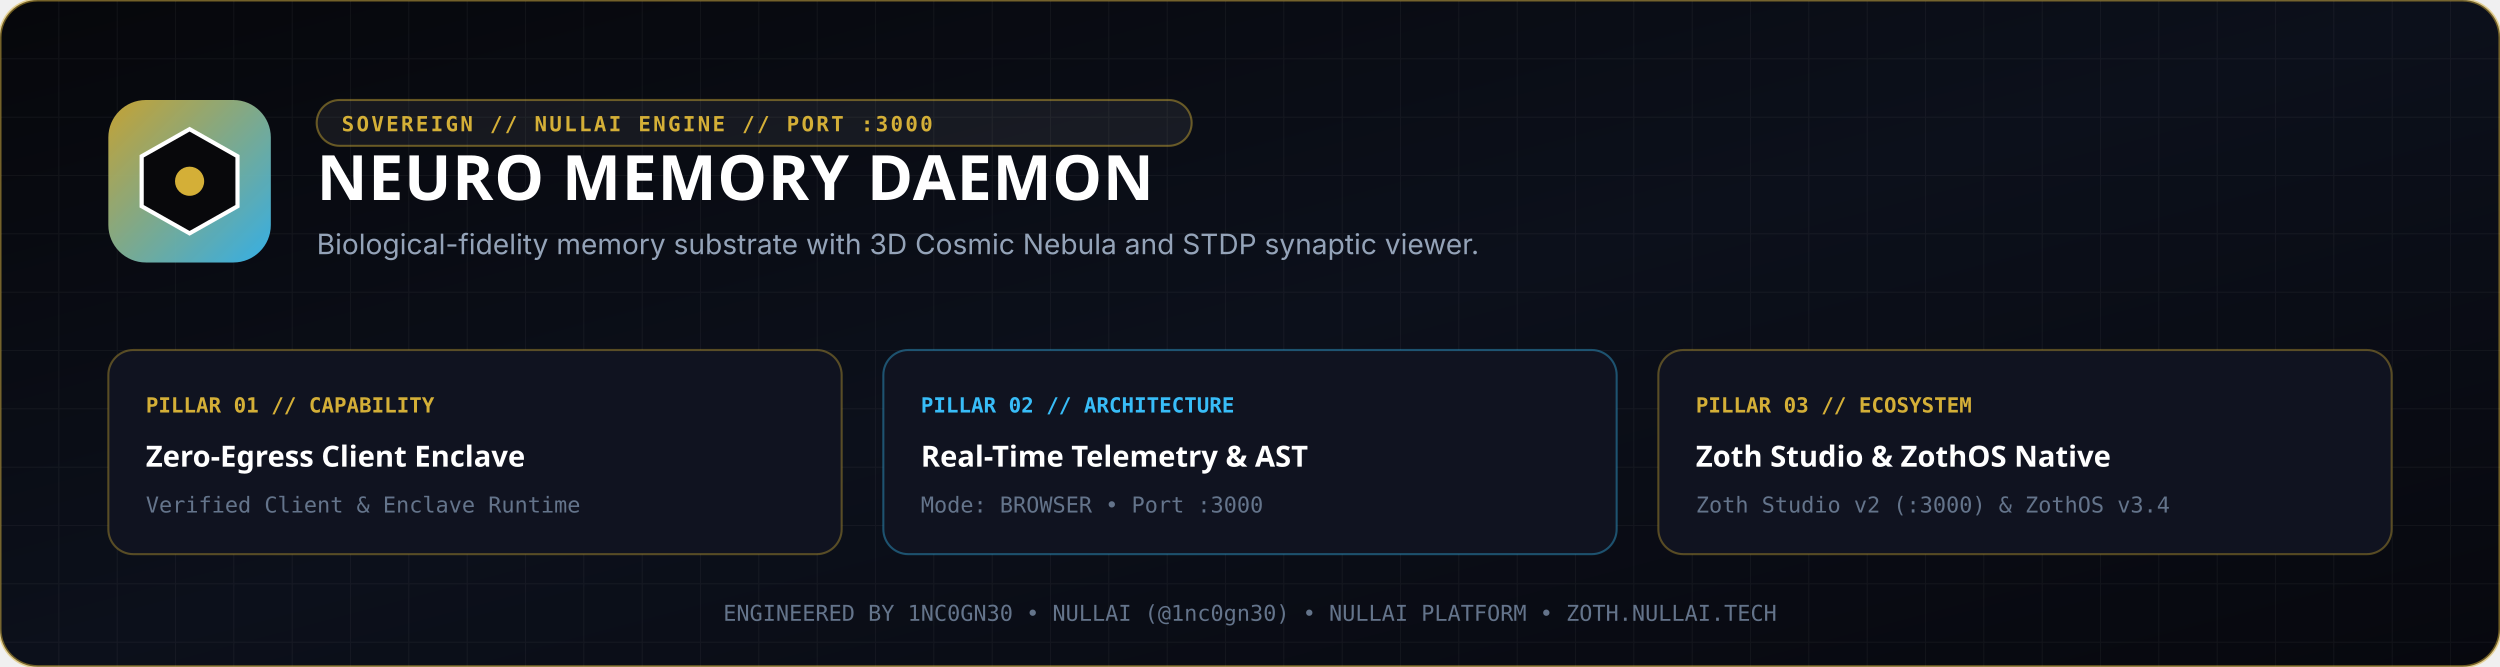
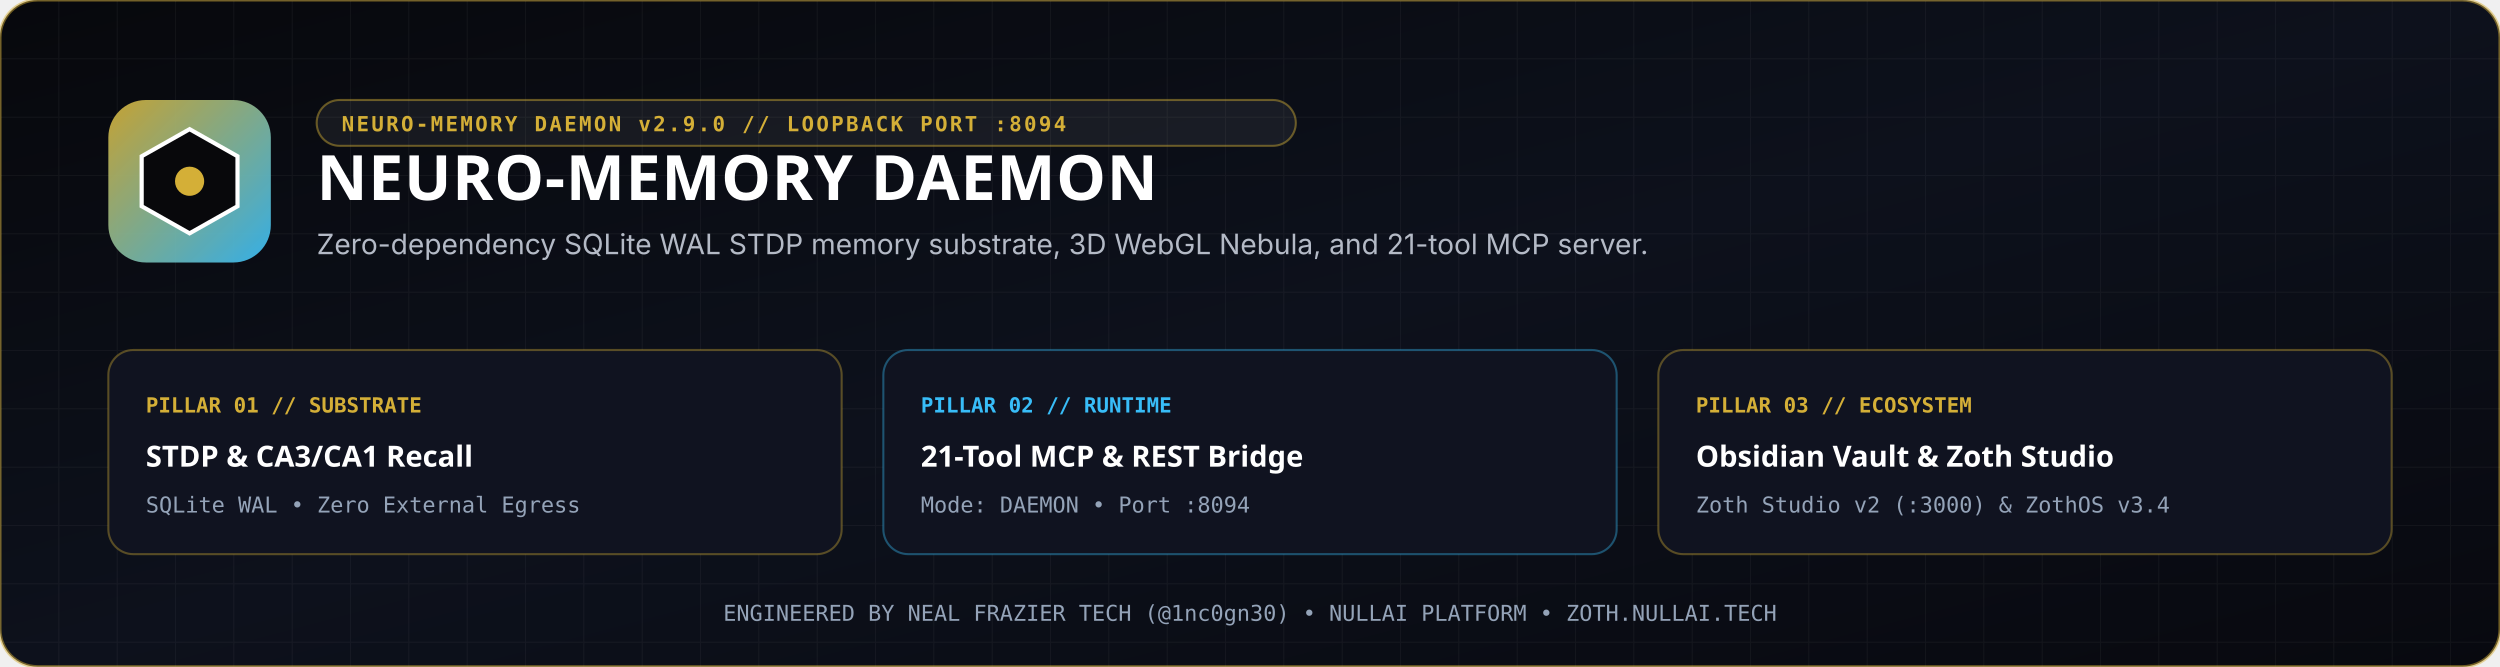
- <svg xmlns="http://www.w3.org/2000/svg" viewBox="0 0 1200 320" width="100%" height="100%">
+ <svg xmlns="http://www.w3.org/2000/svg" viewBox="0 0 1200 320" width="100%" height="100%" role="img" aria-label="Neuro-Memory Daemon v2.9.0 — Local Loopback STDP Memory Substrate (:8094)">
  <defs>
    <linearGradient id="bg" x1="0%" y1="0%" x2="100%" y2="100%">
-       <stop offset="0%" stop-color="#06070B" />
-       <stop offset="50%" stop-color="#0C101B" />
-       <stop offset="100%" stop-color="#07080E" />
+       <stop offset="0%" stop-color="#07080C" />
+       <stop offset="50%" stop-color="#0D111C" />
+       <stop offset="100%" stop-color="#08090F" />
    </linearGradient>
    <linearGradient id="accent" x1="0%" y1="0%" x2="100%" y2="100%">
      <stop offset="0%" stop-color="#D4AF37" />
      <stop offset="100%" stop-color="#38BDF8" />
    </linearGradient>
    <pattern id="grid" width="28" height="28" patternUnits="userSpaceOnUse">
      <path d="M 28 0 L 0 0 0 28" fill="none" stroke="rgba(255,255,255,0.04)" stroke-width="1" />
    </pattern>
  </defs>
  <rect width="1200" height="320" rx="18" fill="url(#bg)" stroke="#D4AF37" stroke-opacity="0.5" stroke-width="1.5" />
  <rect width="1200" height="320" rx="18" fill="url(#grid)" />
  <g transform="translate(52, 48)">
    <rect width="78" height="78" rx="18" fill="url(#accent)" opacity="0.92" />
    <polygon points="39,14 62,27 62,51 39,64 16,51 16,27" fill="#08080B" stroke="#FFFFFF" stroke-width="2" />
    <circle cx="39" cy="39" r="7" fill="#D4AF37" />
  </g>
  <g transform="translate(152, 62)">
-     <rect x="0" y="-14" width="420" height="22" rx="11" fill="rgba(255,255,255,0.06)" stroke="#D4AF37" stroke-opacity="0.45" />
-     <text x="12" y="1" fill="#D4AF37" font-family="JetBrains Mono, monospace" font-size="10" font-weight="700" letter-spacing="1.1">SOVEREIGN // NULLAI ENGINE // PORT :3000</text>
-     <text x="0" y="34" fill="#FFFFFF" font-family="Syne, Space Grotesk, sans-serif" font-size="30" font-weight="800" letter-spacing="0.4">NEURO MEMORY DAEMON</text>
-     <text x="0" y="60" fill="#94A3B8" font-family="Inter, sans-serif" font-size="13.5">Biological-fidelity memory substrate with 3D Cosmic Nebula and STDP synaptic viewer.</text>
+     <rect x="0" y="-14" width="470" height="22" rx="11" fill="rgba(255,255,255,0.06)" stroke="#D4AF37" stroke-opacity="0.45" />
+     <text x="12" y="1" fill="#D4AF37" font-family="JetBrains Mono, monospace" font-size="10" font-weight="700" letter-spacing="1.1">NEURO-MEMORY DAEMON v2.9.0 // LOOPBACK PORT :8094</text>
+     <text x="0" y="34" fill="#FFFFFF" font-family="Space Grotesk, sans-serif" font-size="30" font-weight="800" letter-spacing="0.4">NEURO-MEMORY DAEMON</text>
+     <text x="0" y="60" fill="#B4BAC6" font-family="Inter, sans-serif" font-size="13.5">Zero-dependency SQLite WAL STDP memory substrate, 3D WebGL Nebula, and 21-tool MCP server.</text>
  </g>
  <g transform="translate(52, 168)">
    <rect x="0" y="0" width="352" height="98" rx="12" fill="#101320" stroke="#D4AF37" stroke-opacity="0.38" />
-     <text x="18" y="30" fill="#D4AF37" font-family="JetBrains Mono, monospace" font-size="10" font-weight="700">PILLAR 01 // CAPABILITY</text>
-     <text x="18" y="56" fill="#FFFFFF" font-family="Space Grotesk, sans-serif" font-size="14" font-weight="700">Zero-Egress Client Enclave</text>
-     <text x="18" y="78" fill="#64748B" font-family="JetBrains Mono, monospace" font-size="10.5">Verified Client &amp; Enclave Runtime</text>
+     <text x="18" y="30" fill="#D4AF37" font-family="JetBrains Mono, monospace" font-size="10" font-weight="700">PILLAR 01 // SUBSTRATE</text>
+     <text x="18" y="56" fill="#FFFFFF" font-family="Space Grotesk, sans-serif" font-size="14" font-weight="700">STDP &amp; CA3/CA1 Recall</text>
+     <text x="18" y="78" fill="#94A3B8" font-family="JetBrains Mono, monospace" font-size="10.5">SQLite WAL • Zero External Egress</text>
    <rect x="372" y="0" width="352" height="98" rx="12" fill="#101320" stroke="#38BDF8" stroke-opacity="0.38" />
-     <text x="390" y="30" fill="#38BDF8" font-family="JetBrains Mono, monospace" font-size="10" font-weight="700">PILLAR 02 // ARCHITECTURE</text>
-     <text x="390" y="56" fill="#FFFFFF" font-family="Space Grotesk, sans-serif" font-size="14" font-weight="700">Real-Time Telemetry &amp; AST</text>
-     <text x="390" y="78" fill="#64748B" font-family="JetBrains Mono, monospace" font-size="10.5">Mode: BROWSER • Port :3000</text>
+     <text x="390" y="30" fill="#38BDF8" font-family="JetBrains Mono, monospace" font-size="10" font-weight="700">PILLAR 02 // RUNTIME</text>
+     <text x="390" y="56" fill="#FFFFFF" font-family="Space Grotesk, sans-serif" font-size="14" font-weight="700">21-Tool MCP &amp; REST Bridge</text>
+     <text x="390" y="78" fill="#94A3B8" font-family="JetBrains Mono, monospace" font-size="10.5">Mode: DAEMON • Port :8094</text>
    <rect x="744" y="0" width="352" height="98" rx="12" fill="#101320" stroke="#D4AF37" stroke-opacity="0.38" />
    <text x="762" y="30" fill="#D4AF37" font-family="JetBrains Mono, monospace" font-size="10" font-weight="700">PILLAR 03 // ECOSYSTEM</text>
-     <text x="762" y="56" fill="#FFFFFF" font-family="Space Grotesk, sans-serif" font-size="14" font-weight="700">Zoth Studio &amp; ZothOS Native</text>
-     <text x="762" y="78" fill="#64748B" font-family="JetBrains Mono, monospace" font-size="10.5">Zoth Studio v2 (:3000) &amp; ZothOS v3.4</text>
+     <text x="762" y="56" fill="#FFFFFF" font-family="Space Grotesk, sans-serif" font-size="14" font-weight="700">Obsidian Vault &amp; Zoth Studio</text>
+     <text x="762" y="78" fill="#94A3B8" font-family="JetBrains Mono, monospace" font-size="10.5">Zoth Studio v2 (:3000) &amp; ZothOS v3.4</text>
  </g>
-   <text x="600" y="298" text-anchor="middle" fill="#64748B" font-family="JetBrains Mono, monospace" font-size="10.5">
-     ENGINEERED BY 1NC0GN30 • NULLAI (@1nc0gn30)  •  NULLAI PLATFORM  •  ZOTH.NULLAI.TECH
+   <text x="600" y="298" text-anchor="middle" fill="#94A3B8" font-family="JetBrains Mono, monospace" font-size="10.5">
+     ENGINEERED BY NEAL FRAZIER TECH (@1nc0gn30) • NULLAI PLATFORM • ZOTH.NULLAI.TECH
  </text>
</svg>
